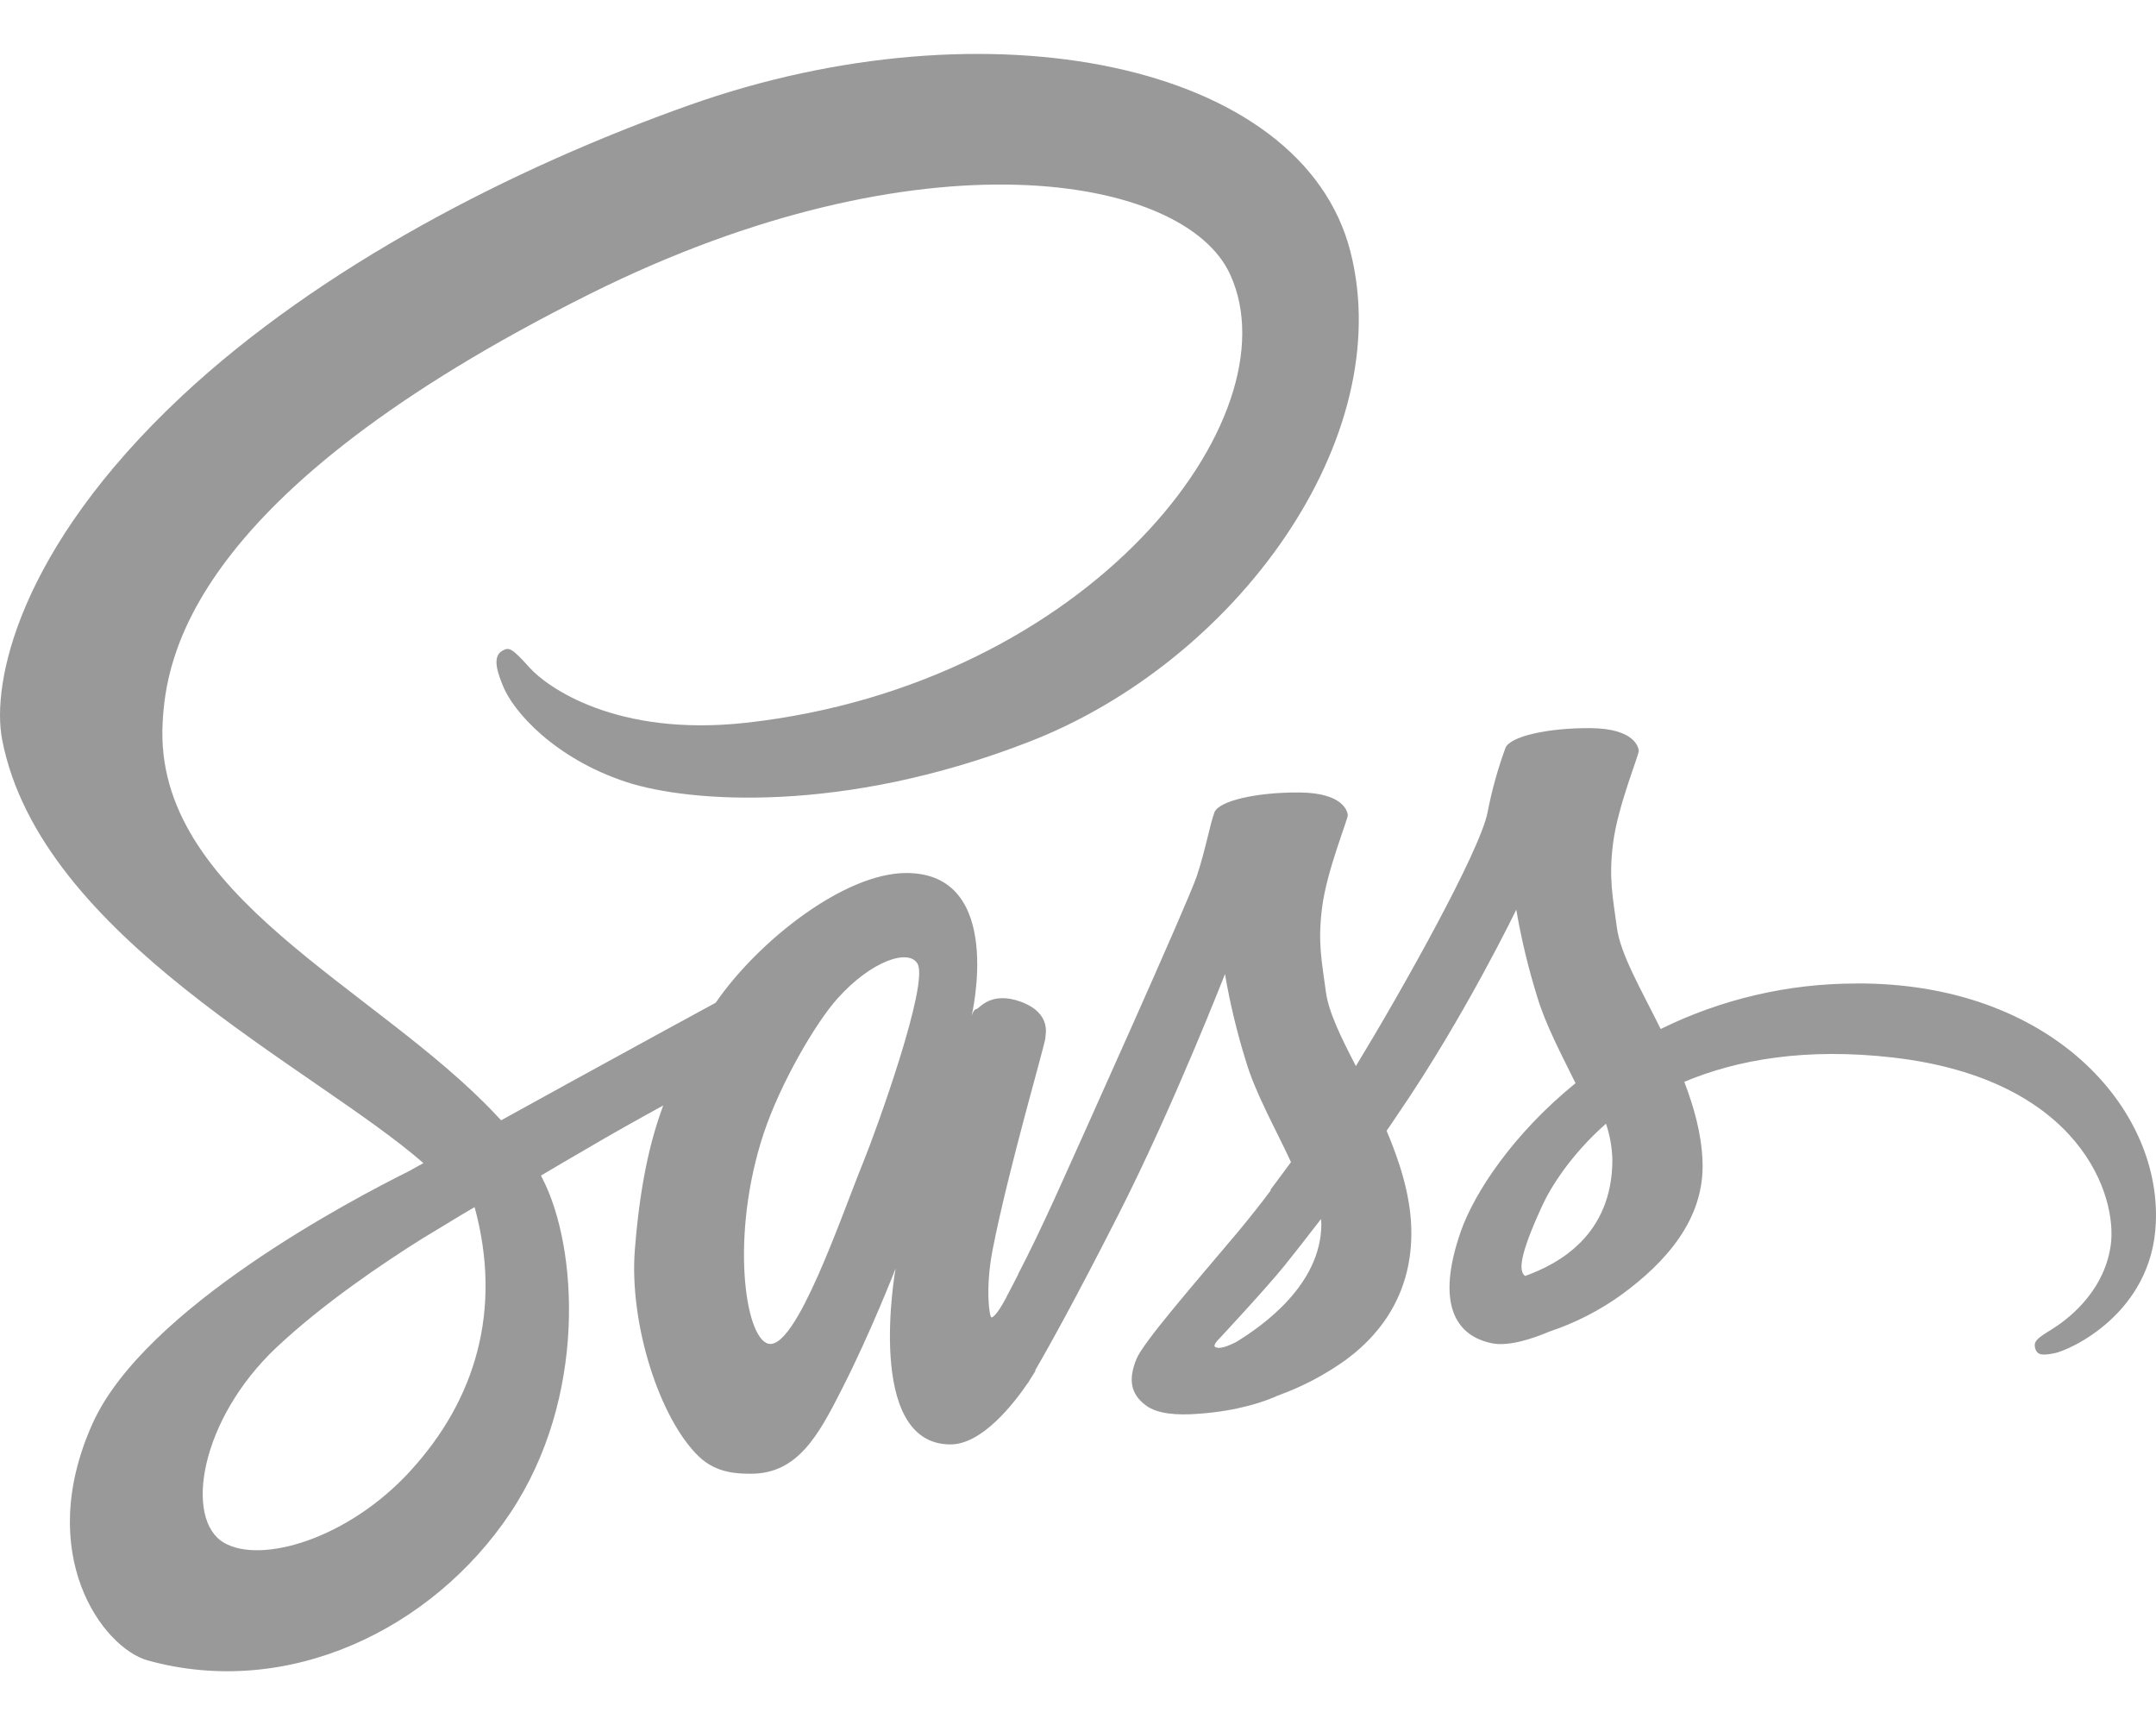
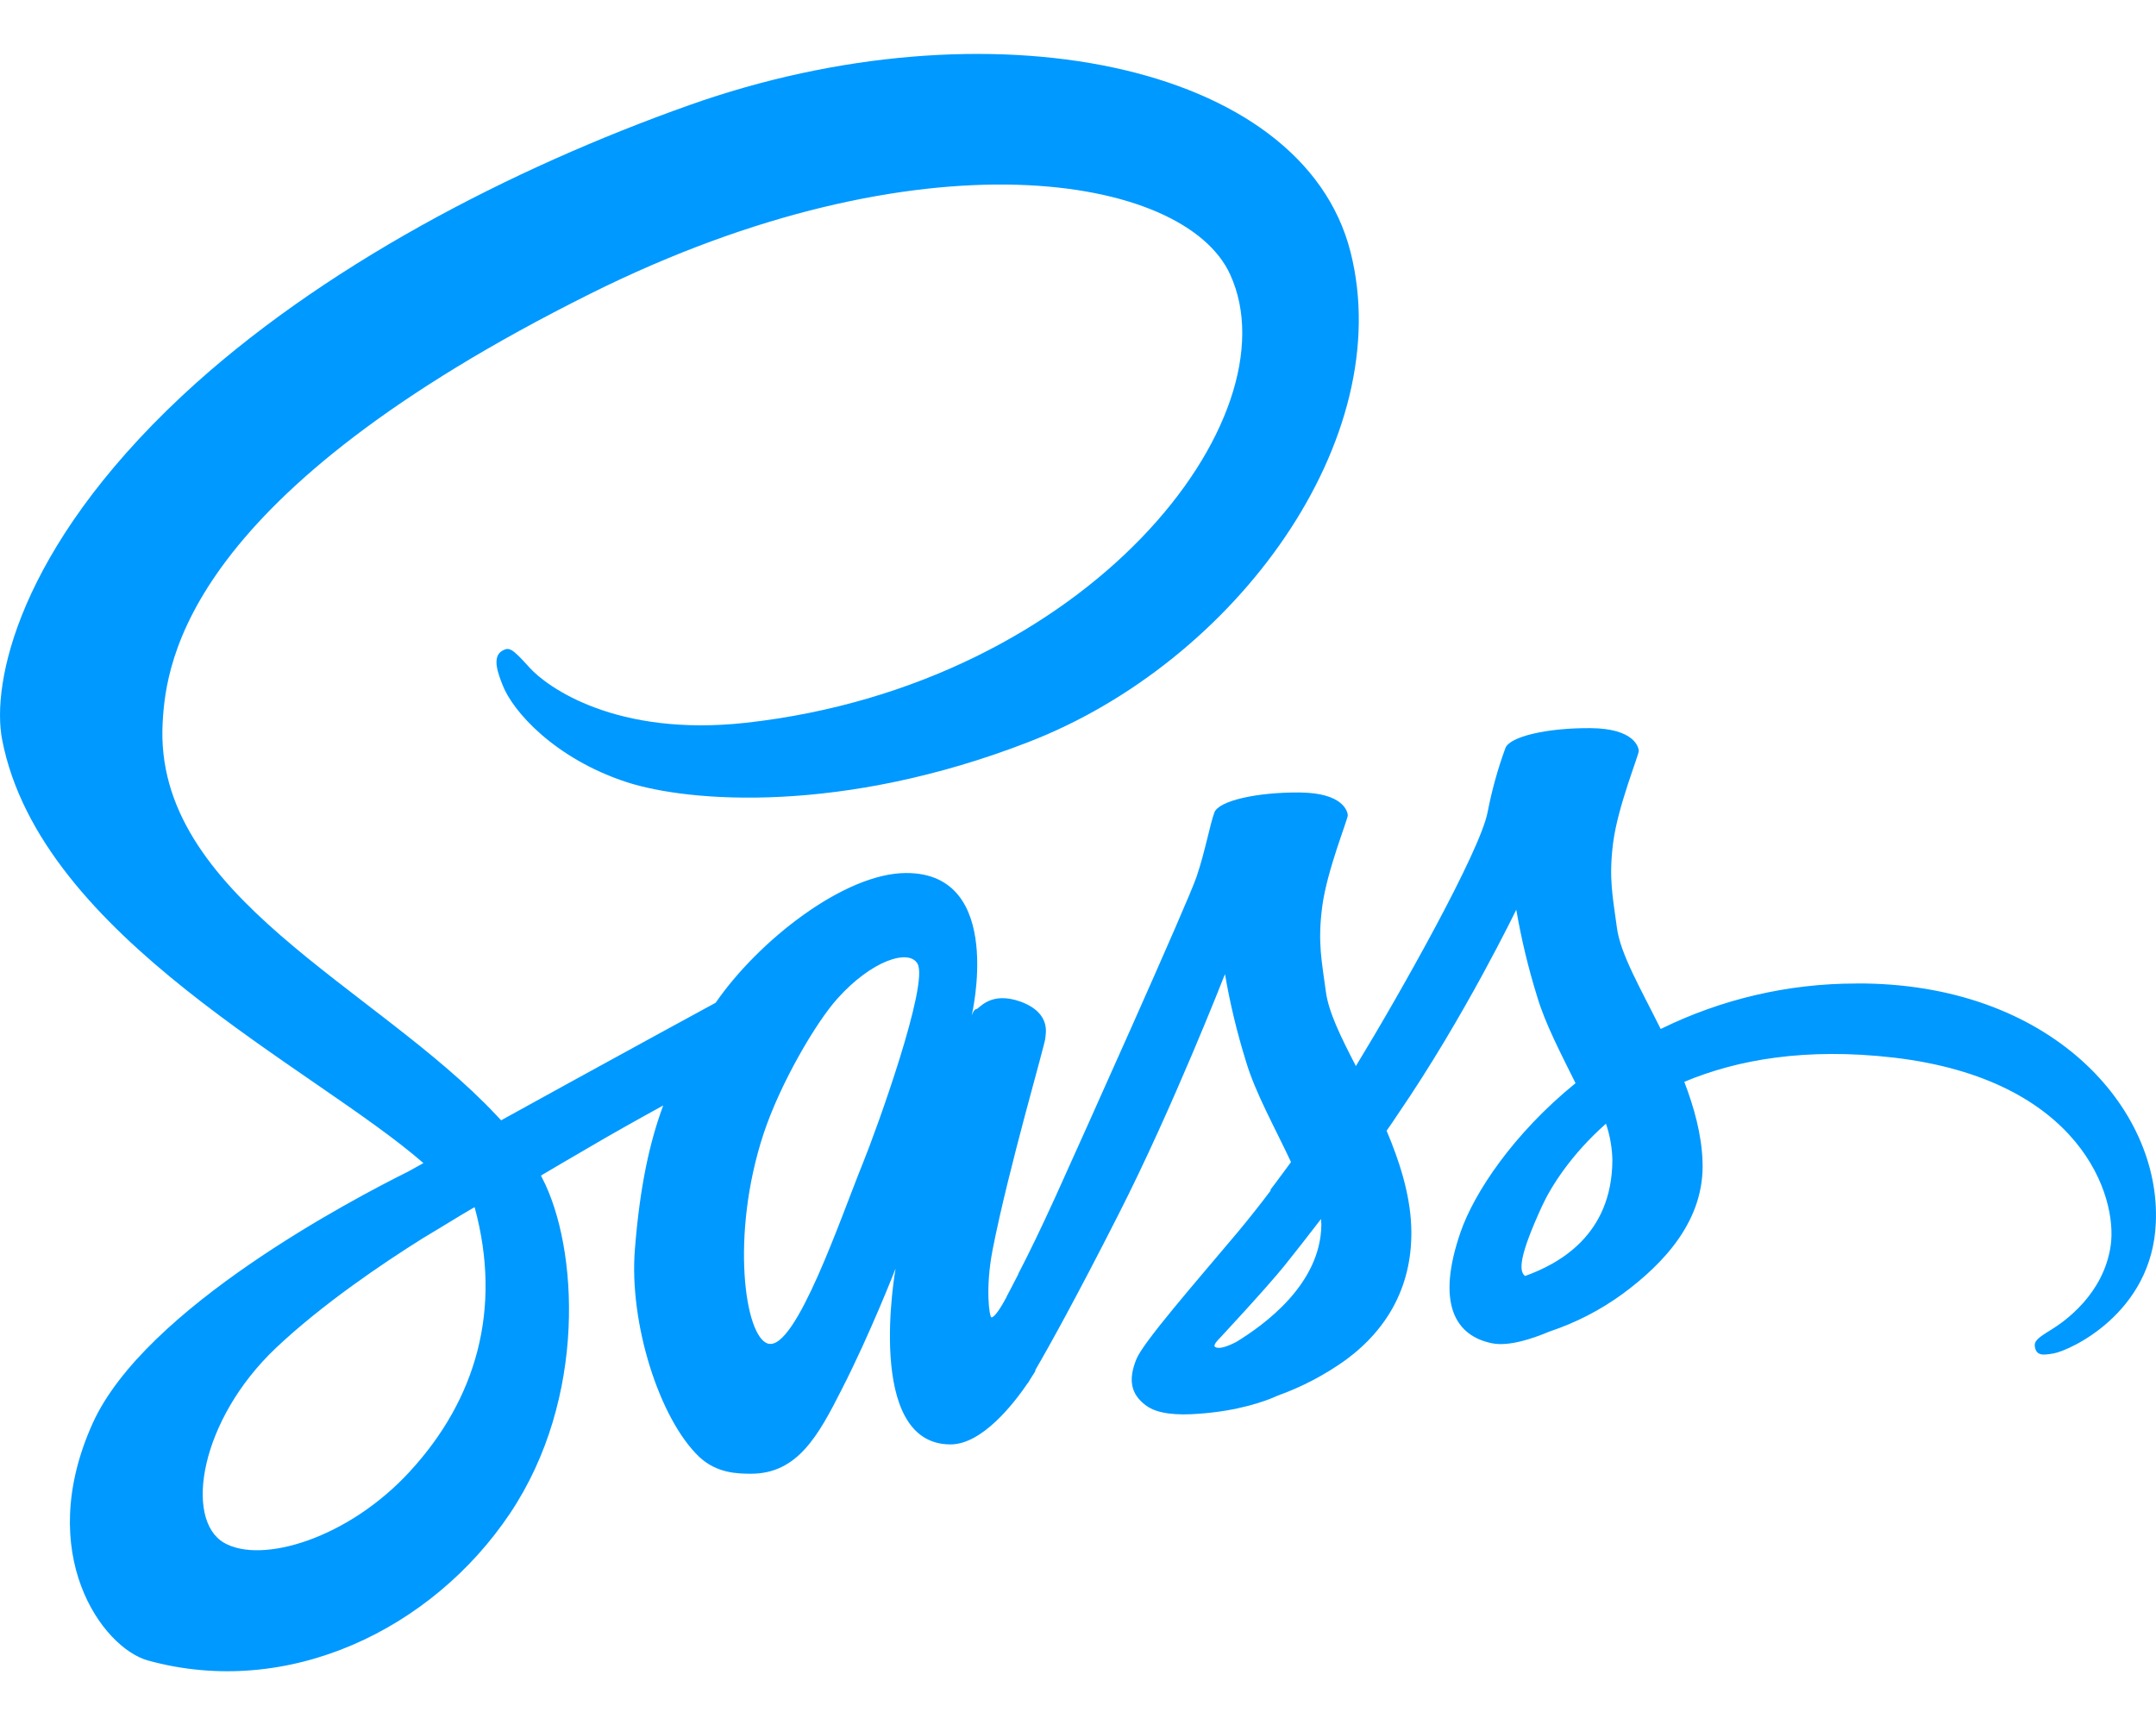
<svg xmlns="http://www.w3.org/2000/svg" viewBox="0 0 640 512">
-   <style>svg{fill:#999999}</style>
+   <style>svg{fill:#0099FF}</style>
  <path d="M301.84 378.92c-.3.6-.6 1.08 0 0zm249.13-87a131.16 131.16 0 0 0-58 13.5c-5.9-11.9-12-22.3-13-30.1-1.2-9.1-2.5-14.5-1.1-25.3s7.7-26.1 7.6-27.2-1.4-6.6-14.3-6.7-24 2.5-25.29 5.9a122.83 122.83 0 0 0-5.3 19.1c-2.3 11.7-25.79 53.5-39.09 75.3-4.4-8.5-8.1-16-8.9-22-1.2-9.1-2.5-14.5-1.1-25.3s7.7-26.1 7.6-27.2-1.4-6.6-14.29-6.7-24 2.5-25.3 5.9-2.7 11.4-5.3 19.1-33.89 77.3-42.08 95.4c-4.2 9.2-7.8 16.6-10.4 21.6-.4.8-.7 1.3-.9 1.7.3-.5.5-1 .5-.8-2.2 4.3-3.5 6.7-3.5 6.7v.1c-1.7 3.2-3.6 6.1-4.5 6.1-.6 0-1.9-8.4.3-19.9 4.7-24.2 15.8-61.8 15.7-63.1-.1-.7 2.1-7.2-7.3-10.7-9.1-3.3-12.4 2.2-13.2 2.2s-1.4 2-1.4 2 10.1-42.4-19.39-42.4c-18.4 0-44 20.2-56.58 38.5-7.9 4.3-25 13.6-43 23.5-6.9 3.8-14 7.7-20.7 11.4-.5-.5-.9-1-1.4-1.5-35.79-38.2-101.87-65.2-99.07-116.5 1-18.7 7.5-67.8 127.07-127.4 98-48.8 176.35-35.4 189.84-5.6 19.4 42.5-41.89 121.6-143.66 133-38.79 4.3-59.18-10.7-64.28-16.3-5.3-5.9-6.1-6.2-8.1-5.1-3.3 1.8-1.2 7 0 10.1 3 7.9 15.5 21.9 36.79 28.9 18.7 6.1 64.18 9.5 119.17-11.8 61.78-23.8 109.87-90.1 95.77-145.6C386.52 18.32 293-.18 204.57 31.22c-52.69 18.7-109.67 48.1-150.66 86.4-48.69 45.6-56.48 85.3-53.28 101.9 11.39 58.9 92.57 97.3 125.06 125.7-1.6.9-3.1 1.7-4.5 2.5-16.29 8.1-78.18 40.5-93.67 74.7-17.5 38.8 2.9 66.6 16.29 70.4 41.79 11.6 84.58-9.3 107.57-43.6s20.2-79.1 9.6-99.5c-.1-.3-.3-.5-.4-.8 4.2-2.5 8.5-5 12.8-7.5 8.29-4.9 16.39-9.4 23.49-13.3-4 10.8-6.9 23.8-8.4 42.6-1.8 22 7.3 50.5 19.1 61.7 5.2 4.9 11.49 5 15.39 5 13.8 0 20-11.4 26.89-25 8.5-16.6 16-35.9 16-35.9s-9.4 52.2 16.3 52.2c9.39 0 18.79-12.1 23-18.3v.1s.2-.4.7-1.2c1-1.5 1.5-2.4 1.5-2.4v-.3c3.8-6.5 12.1-21.4 24.59-46 16.2-31.8 31.69-71.5 31.69-71.5a201.24 201.24 0 0 0 6.2 25.8c2.8 9.5 8.7 19.9 13.4 30-3.8 5.2-6.1 8.2-6.1 8.2a.31.31 0 0 0 .1.2c-3 4-6.4 8.3-9.9 12.5-12.79 15.2-28 32.6-30 37.6-2.4 5.9-1.8 10.3 2.8 13.7 3.4 2.6 9.4 3 15.69 2.5 11.5-.8 19.6-3.6 23.5-5.4a82.2 82.2 0 0 0 20.19-10.6c12.5-9.2 20.1-22.4 19.4-39.8-.4-9.6-3.5-19.2-7.3-28.2 1.1-1.6 2.3-3.3 3.4-5C434.8 301.72 450.1 270 450.1 270a201.24 201.24 0 0 0 6.2 25.8c2.4 8.1 7.09 17 11.39 25.7-18.59 15.1-30.09 32.6-34.09 44.1-7.4 21.3-1.6 30.9 9.3 33.1 4.9 1 11.9-1.3 17.1-3.5a79.46 79.46 0 0 0 21.59-11.1c12.5-9.2 24.59-22.1 23.79-39.6-.3-7.9-2.5-15.8-5.4-23.4 15.7-6.6 36.09-10.2 62.09-7.2 55.68 6.5 66.58 41.3 64.48 55.8s-13.8 22.6-17.7 25-5.1 3.3-4.8 5.1c.5 2.6 2.3 2.5 5.6 1.9 4.6-.8 29.19-11.8 30.29-38.7 1.6-34-31.09-71.4-89-71.1zm-429.18 144.7c-18.39 20.1-44.19 27.7-55.28 21.3C54.61 451 59.31 421.42 82 400c13.8-13 31.59-25 43.39-32.4 2.7-1.6 6.6-4 11.4-6.9.8-.5 1.2-.7 1.2-.7.9-.6 1.9-1.1 2.9-1.7 8.29 30.4.3 57.2-19.1 78.3zm134.36-91.4c-6.4 15.7-19.89 55.7-28.09 53.6-7-1.8-11.3-32.3-1.4-62.3 5-15.1 15.6-33.1 21.9-40.1 10.09-11.3 21.19-14.9 23.79-10.4 3.5 5.9-12.2 49.4-16.2 59.2zm111 53c-2.7 1.4-5.2 2.3-6.4 1.6-.9-.5 1.1-2.4 1.1-2.4s13.9-14.9 19.4-21.7c3.2-4 6.9-8.7 10.89-13.9 0 .5.1 1 .1 1.6-.13 17.9-17.32 30-25.12 34.8zm85.58-19.5c-2-1.4-1.7-6.1 5-20.7 2.6-5.7 8.59-15.3 19-24.5a36.18 36.18 0 0 1 1.9 10.8c-.1 22.5-16.2 30.9-25.89 34.4z" />
</svg>
